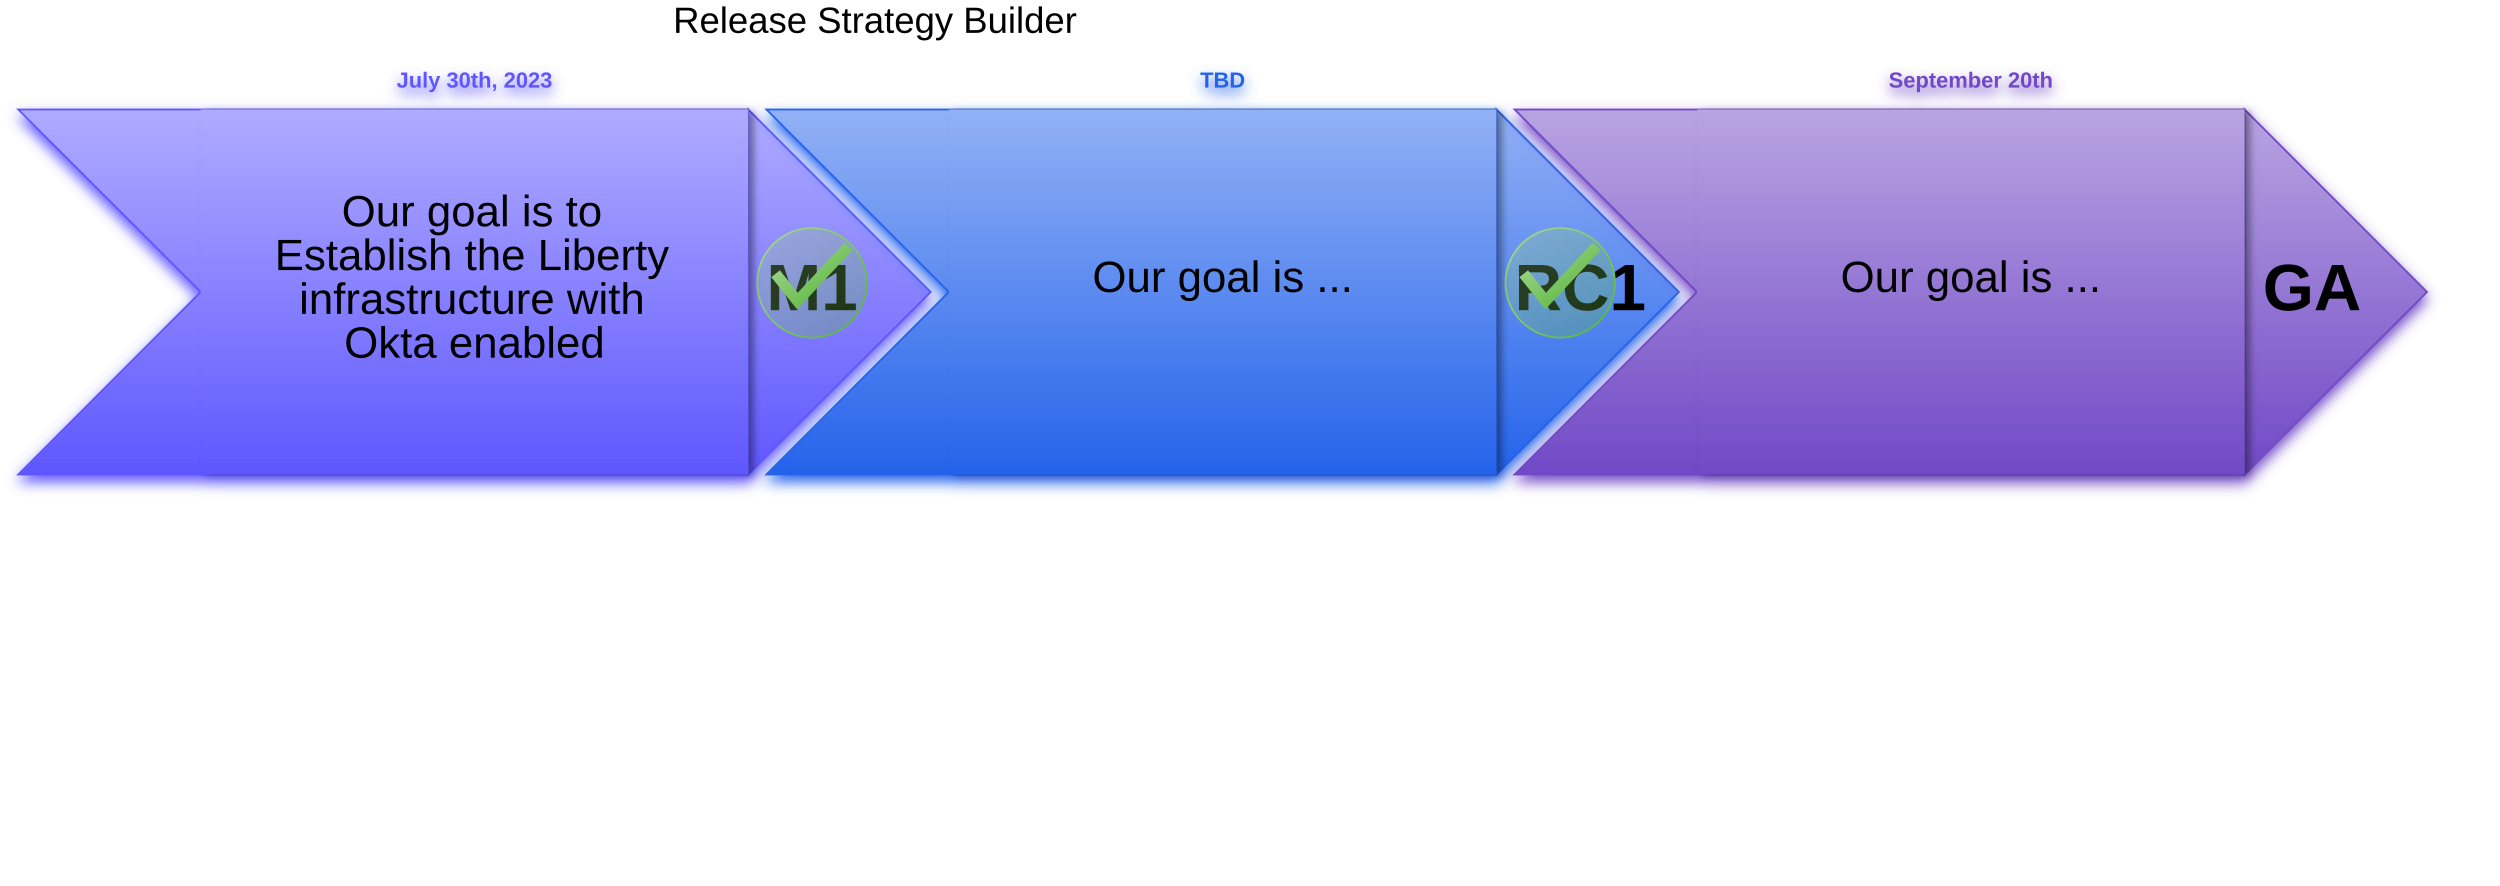
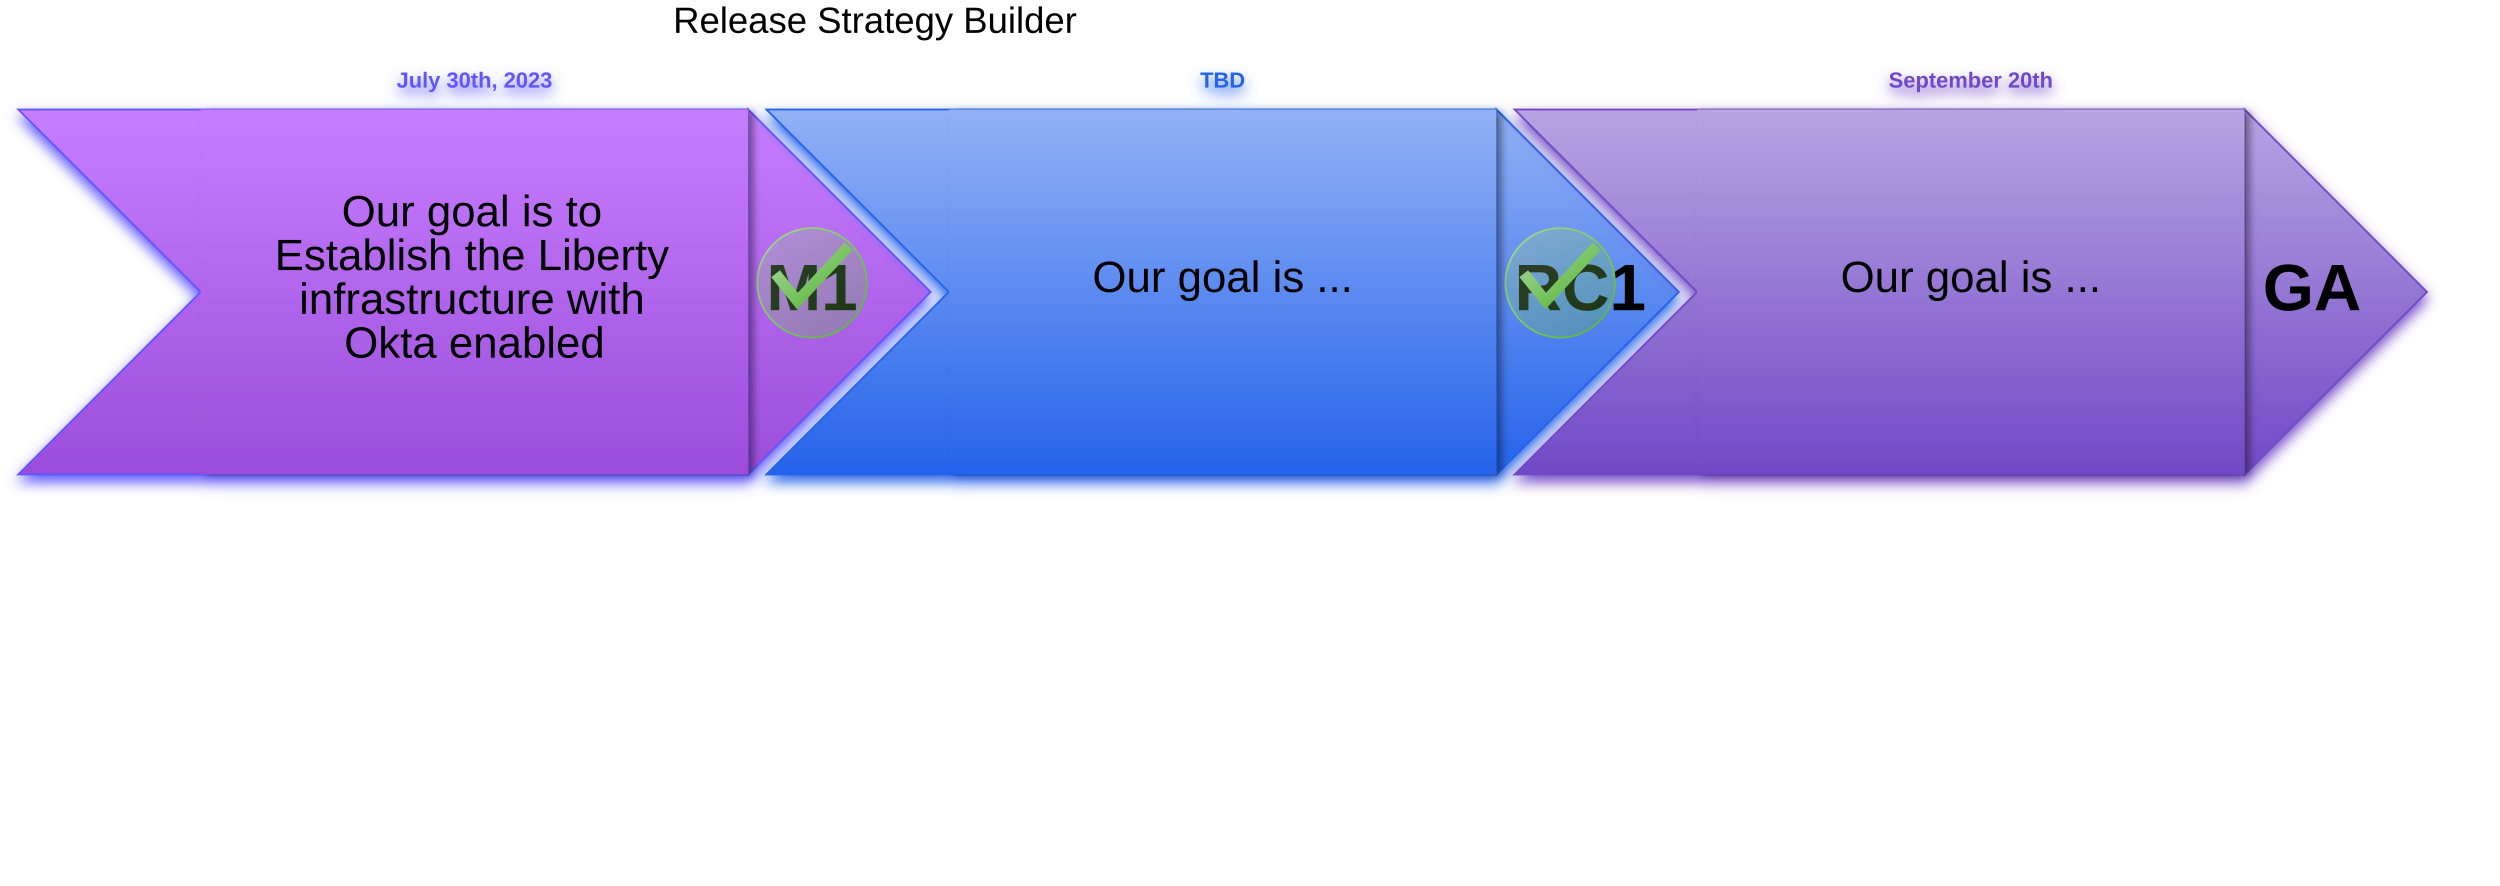
<svg xmlns="http://www.w3.org/2000/svg" xmlns:xlink="http://www.w3.org/1999/xlink" width="959.0" height="339.5" viewBox="0 0 959.0 339.5" role="img" aria-label="Docops: Release Strategy" id="ID64cb1ef4-676b-4f29-906f-89abe7a1ea45">
  <defs>
    <filter id="Bevel2" filterUnits="objectBoundingBox" x="-10%" y="-10%" width="150%" height="150%">
      <feGaussianBlur in="SourceAlpha" stdDeviation="0.5" result="blur" />
      <feSpecularLighting in="blur" surfaceScale="5" specularConstant="0.5" specularExponent="10" result="specOut" lighting-color="white">
        <fePointLight x="-5000" y="-10000" z="0000" />
      </feSpecularLighting>
      <feComposite in="specOut" in2="SourceAlpha" operator="in" result="specOut2" />
      <feComposite in="SourceGraphic" in2="specOut2" operator="arithmetic" k1="0" k2="1" k3="1" k4="0" result="litPaint" />
    </filter>
    <linearGradient id="ID0756d7d2-2648-4a67-89af-c133b3a8d4c9" x2="1" y2="1">
      <stop class="stop1" offset="0%" stop-color="#a48bdb">
        <animate attributeName="stop-color" values="#a48bdb;#7651c9;#4918B8;#a48bdb;#7651c9;#4918B8;" dur="20s" repeatCount="indefinite">
                     </animate>
      </stop>
      <stop class="stop2" offset="50%" stop-color="#7651c9">
        <animate attributeName="stop-color" values="#a48bdb;#7651c9;#4918B8;#a48bdb;#7651c9;#4918B8;" dur="20s" repeatCount="indefinite">
                     </animate>
      </stop>
      <stop class="stop3" offset="100%" stop-color="#4918B8">
        <animate attributeName="stop-color" values="#a48bdb;#7651c9;#4918B8;#a48bdb;#7651c9;#4918B8;" dur="20s" repeatCount="indefinite">
                     </animate>
      </stop>
      <animateTransform attributeName="gradientTransform" type="rotate" values="360 .5 .5;0 .5 .5" dur="10s" repeatCount="indefinite" />
    </linearGradient>
    <linearGradient id="circlecheck" x2="1" y2="1">
      <stop class="stop1" offset="0%" stop-color="#a9d99a" />
      <stop class="stop2" offset="50%" stop-color="#7ec667" />
      <stop class="stop3" offset="100%" stop-color="#54B435" />
    </linearGradient>
    <g id="completedCheck">
      <circle id="myCircle" cx="30" cy="30" r="30" class="card" stroke="url(#circlecheck)" stroke-width="1" fill="url(#circlecheck)" fill-opacity="0.3" />
      <polyline points="10 25 22 40 50 10" fill="none" stroke="url(#circlecheck)" stroke-width="6" />
    </g>
    <linearGradient id="shadM_rect" x2="0%" y2="100%">
      <stop class="stop1" offset="0%" stop-color="#afabff" />
      <stop class="stop2" offset="50%" stop-color="#8781ff" />
      <stop class="stop3" offset="100%" stop-color="#5f57ff" />
    </linearGradient>
    <linearGradient id="shadR_rect" x2="0%" y2="100%">
      <stop class="stop1" offset="0%" stop-color="#92b1f5" />
      <stop class="stop2" offset="50%" stop-color="#5b8af0" />
      <stop class="stop3" offset="100%" stop-color="#2563eb" />
    </linearGradient>
    <linearGradient id="shadG_rect" x2="0%" y2="100%">
      <stop class="stop1" offset="0%" stop-color="#b8a4e2" />
      <stop class="stop2" offset="50%" stop-color="#9476d4" />
      <stop class="stop3" offset="100%" stop-color="#7149c6" />
    </linearGradient>
+     <linearGradient id="headerLight1" x2="0%" y2="100%" gradientUnits="userSpaceOnUse">
+       <stop class="stop1" offset="0%" stop-color="#dc8875" />
+       <stop class="stop3" offset="100%" stop-color="#b5304c" />
+     </linearGradient>
+     <linearGradient id="headerLight2" x2="0%" y2="100%" gradientUnits="userSpaceOnUse">
+       <stop class="stop1" offset="0%" stop-color="#aa7398" />
+       <stop class="stop3" offset="100%" stop-color="#602d5f" />
+     </linearGradient>
+     <linearGradient id="headerLight3" x2="0%" y2="100%" gradientUnits="userSpaceOnUse">
+       <stop class="stop1" offset="0%" stop-color="#eddcd2" />
+       <stop class="stop3" offset="100%" stop-color="#cb997e" />
+     </linearGradient>
+     <linearGradient id="headerLight4" x2="0%" y2="100%" gradientUnits="userSpaceOnUse">
+       <stop class="stop1" offset="0%" stop-color="#b7b7a4" />
+       <stop class="stop3" offset="100%" stop-color="#847e70" />
+     </linearGradient>
+     <linearGradient id="headerLight5" x2="0%" y2="100%" gradientUnits="userSpaceOnUse">
+       <stop class="stop1" offset="0%" stop-color="#c77dff" />
+       <stop class="stop3" offset="100%" stop-color="#7b2cbf" />
+     </linearGradient>
+     <linearGradient id="headerLight6" x2="0%" y2="100%" gradientUnits="userSpaceOnUse">
+       <stop class="stop1" offset="0%" stop-color="#98c1d9" />
+       <stop class="stop3" offset="100%" stop-color="#3d5a80" />
+     </linearGradient>
    <style>
            #ID64cb1ef4-676b-4f29-906f-89abe7a1ea45 .shadM { fill: #5f57ff; filter: drop-shadow(0 1mm 1mm #5f57ff); }
            #ID64cb1ef4-676b-4f29-906f-89abe7a1ea45 .shadR { fill: #2563eb; filter: drop-shadow(0 1mm 1mm #2563eb); }

            #ID64cb1ef4-676b-4f29-906f-89abe7a1ea45 .shadG { fill: #7149c6; filter: drop-shadow(0 1mm 1mm #7149c6); }
            #ID64cb1ef4-676b-4f29-906f-89abe7a1ea45 .milestoneTL { font-family: Arial, "Helvetica Neue", Helvetica, sans-serif; font-weight: bold; }
            #ID64cb1ef4-676b-4f29-906f-89abe7a1ea45 .lines { font-size: 10px; }

            #ID64cb1ef4-676b-4f29-906f-89abe7a1ea45 .milestoneTL &gt; .entry { text-anchor: start; font-weight: normal; }
            .raise { pointer-events: bounding-box; opacity: 1; filter: drop-shadow(3px 1px 2px rgb(0 0 0 / 0.4)); }

            .raise:hover { stroke: gold; stroke-width: 3px; opacity: 0.9; }

        </style>
  </defs>
  <g transform="scale(0.7)" id="GID64cb1ef4-676b-4f29-906f-89abe7a1ea45">
    <text x="479.5" y="18" fill="#000000" text-anchor="middle" font-size="20px" font-family="Arial, Helvetica, sans-serif">Release Strategy Builder</text>
    <g transform="translate(10,60)" class="shadM">
      <text text-anchor="middle" x="250" y="-12" class="milestoneTL">July 30th, 2023</text>
-       <path d="m 0,0 h 400 v 200 h -400 l 0,0 l 100,-100 z" stroke="#5f57ff" fill="url(#shadM_rect)" />
-       <path d="m 400,0 v 200 l 100,-100 z" fill="url(#shadM_rect)" stroke="#5f57ff" />
+       <path d="m 0,0 h 400 v 200 h -400 l 0,0 l 100,-100 z" stroke="#5f57ff" fill="url(#headerLight5)" />
+       <path d="m 400,0 v 200 l 100,-100 z" fill="url(#headerLight5)" stroke="#5f57ff" />
      <text x="410" y="110" class="milestoneTL" font-size="36px" fill="#000000">M1</text>
      <use xlink:href="#completedCheck" x="405" y="65" width="24" height="24" />
      <g transform="translate(100,0)" cursor="pointer">
-         <rect x="0" y="0" height="200" width="300" fill="url(#shadM_rect)" class="raise" />
+         <rect x="0" y="0" height="200" width="300" fill="url(#headerLight5)" class="raise" />
        <text text-anchor="middle" x="150" y="40" class="milestoneTL lines" font-size="10px" font-family="Arial, 'Helvetica Neue', Helvetica, sans-serif" font-weight="bold" fill="#000000">
          <tspan x="150" dy="24" text-anchor="middle" font-family="Arial, 'Helvetica Neue', Helvetica, sans-serif" font-size="24" font-weight="normal"> Our goal is to</tspan>
          <tspan x="150" dy="24" text-anchor="middle" font-family="Arial, 'Helvetica Neue', Helvetica, sans-serif" font-size="24" font-weight="normal">Establish the Liberty</tspan>
          <tspan x="150" dy="24" text-anchor="middle" font-family="Arial, 'Helvetica Neue', Helvetica, sans-serif" font-size="24" font-weight="normal">infrastructure with</tspan>
          <tspan x="150" dy="24" text-anchor="middle" font-family="Arial, 'Helvetica Neue', Helvetica, sans-serif" font-size="24" font-weight="normal">Okta enabled</tspan>
        </text>
      </g>
    </g>
    <g transform="translate(10,275)" class="shadM" visibility="hidden" id="ID64cb1ef4-676b-4f29-906f-89abe7a1ea45_0">
      <path d="m 0,0 h 400 v 200 h -400 l 0,0 l 100,-100 z" stroke="#5f57ff" fill="#fcfcfc" />
-       <path d="m 400,0 v 200 l 100,-100 z" fill="url(#shadM_rect)" stroke="#5f57ff" />
+       <path d="m 400,0 v 200 l 100,-100 z" fill="url(#headerLight5)" stroke="#5f57ff" />
      <text x="410" y="110" class="milestoneTL" font-size="36px" fill="#fcfcfc">M1</text>
      <text text-anchor="middle" x="200" y="12" class="milestoneTL lines" font-size="10px" font-family="Arial, &quot;Helvetica Neue&quot;, Helvetica, sans-serif" font-weight="bold">
        <tspan x="25" dy="10" class="entry" font-size="10px" font-weight="normal" font-family="Arial, 'Helvetica Neue', Helvetica, sans-serif" text-anchor="start">- Team will deploy to application server current production code</tspan>
        <tspan x="35" dy="10" class="entry" font-size="10px" font-weight="normal" font-family="Arial, 'Helvetica Neue', Helvetica, sans-serif" text-anchor="start">- Setup IHS proxy</tspan>
        <tspan x="45" dy="10" class="entry" font-size="10px" font-weight="normal" font-family="Arial, 'Helvetica Neue', Helvetica, sans-serif" text-anchor="start">- Team will Mark out websphere servers and mark in liberty servers</tspan>
        <tspan x="55" dy="10" class="entry" font-size="10px" font-weight="normal" font-family="Arial, 'Helvetica Neue', Helvetica, sans-serif" text-anchor="start">- Team will validate Okta changes on Liberty</tspan>
        <tspan x="65" dy="10" class="entry" font-size="10px" font-weight="normal" font-family="Arial, 'Helvetica Neue', Helvetica, sans-serif" text-anchor="start">- Once validated team will mark out liberty servers and mark in websphere servers</tspan>
        <tspan x="75" dy="10" class="entry" font-size="10px" font-weight="normal" font-family="Arial, 'Helvetica Neue', Helvetica, sans-serif" text-anchor="start">- QA will validate Production is still working</tspan>
        <tspan x="85" dy="10" class="entry" font-size="10px" font-weight="normal" font-family="Arial, 'Helvetica Neue', Helvetica, sans-serif" text-anchor="start">- Team will record all observations</tspan>
        <tspan x="95" dy="10" class="entry" font-size="10px" font-weight="normal" font-family="Arial, 'Helvetica Neue', Helvetica, sans-serif" text-anchor="start">- Team will validate logs and record observations as well</tspan>
        <tspan x="105" dy="10" class="entry" font-size="10px" font-weight="normal" font-family="Arial, 'Helvetica Neue', Helvetica, sans-serif" text-anchor="start">- Team will validate logs and record observations as well</tspan>
        <tspan x="95" dy="10" class="entry" font-size="10px" font-weight="normal" font-family="Arial, 'Helvetica Neue', Helvetica, sans-serif" text-anchor="start">- Team will validate logs and record observations as well</tspan>
        <tspan x="85" dy="10" class="entry" font-size="10px" font-weight="normal" font-family="Arial, 'Helvetica Neue', Helvetica, sans-serif" text-anchor="start">- Team will validate logs and record observations as well</tspan>
      </text>
    </g>
    <g transform="translate(420,60)" class="shadR">
      <text text-anchor="middle" x="250" y="-12" class="milestoneTL">TBD</text>
      <path d="m 0,0 h 400 v 200 h -400 l 0,0 l 100,-100 z" stroke="#2563eb" fill="url(#shadR_rect)" />
      <path d="m 400,0 v 200 l 100,-100 z" fill="url(#shadR_rect)" stroke="#2563eb" />
      <text x="410" y="110" class="milestoneTL" font-size="36px" fill="#000000">RC1</text>
      <use xlink:href="#completedCheck" x="405" y="65" width="24" height="24" />
      <g transform="translate(100,0)" cursor="pointer">
        <rect x="0" y="0" height="200" width="300" fill="url(#shadR_rect)" class="raise" />
        <text text-anchor="middle" x="150" y="76" class="milestoneTL lines" font-size="10px" font-family="Arial, 'Helvetica Neue', Helvetica, sans-serif" font-weight="bold" fill="#000000">
          <tspan x="150" dy="24" text-anchor="middle" font-family="Arial, 'Helvetica Neue', Helvetica, sans-serif" font-size="24" font-weight="normal"> Our goal is ...</tspan>
        </text>
      </g>
    </g>
    <g transform="translate(420,275)" class="shadR" visibility="hidden" id="ID64cb1ef4-676b-4f29-906f-89abe7a1ea45_1">
      <path d="m 0,0 h 400 v 200 h -400 l 0,0 l 100,-100 z" stroke="#2563eb" fill="#fcfcfc" />
      <path d="m 400,0 v 200 l 100,-100 z" fill="url(#shadR_rect)" stroke="#2563eb" />
      <text x="410" y="110" class="milestoneTL" font-size="36px" fill="#fcfcfc">RC1</text>
      <text text-anchor="middle" x="200" y="12" class="milestoneTL lines" font-size="10px" font-family="Arial, &quot;Helvetica Neue&quot;, Helvetica, sans-serif" font-weight="bold">
        <tspan x="25" dy="10" class="entry" font-size="10px" font-weight="normal" font-family="Arial, 'Helvetica Neue', Helvetica, sans-serif" text-anchor="start">- Team will deploy to application server current production code</tspan>
        <tspan x="35" dy="10" class="entry" font-size="10px" font-weight="normal" font-family="Arial, 'Helvetica Neue', Helvetica, sans-serif" text-anchor="start">- Setup IHS proxy</tspan>
        <tspan x="45" dy="10" class="entry" font-size="10px" font-weight="normal" font-family="Arial, 'Helvetica Neue', Helvetica, sans-serif" text-anchor="start">- Team will Mark out websphere servers and mark in liberty servers</tspan>
        <tspan x="55" dy="10" class="entry" font-size="10px" font-weight="normal" font-family="Arial, 'Helvetica Neue', Helvetica, sans-serif" text-anchor="start">- Team will validate Okta changes on Liberty</tspan>
        <tspan x="65" dy="10" class="entry" font-size="10px" font-weight="normal" font-family="Arial, 'Helvetica Neue', Helvetica, sans-serif" text-anchor="start">- Once validated team will mark out liberty servers and mark in websphere servers</tspan>
        <tspan x="75" dy="10" class="entry" font-size="10px" font-weight="normal" font-family="Arial, 'Helvetica Neue', Helvetica, sans-serif" text-anchor="start">- QA will validate Production is still working</tspan>
        <tspan x="85" dy="10" class="entry" font-size="10px" font-weight="normal" font-family="Arial, 'Helvetica Neue', Helvetica, sans-serif" text-anchor="start">- Team will record all observations</tspan>
        <tspan x="95" dy="10" class="entry" font-size="10px" font-weight="normal" font-family="Arial, 'Helvetica Neue', Helvetica, sans-serif" text-anchor="start">- Team will validate logs and record observations as well</tspan>
        <tspan x="105" dy="10" class="entry" font-size="10px" font-weight="normal" font-family="Arial, 'Helvetica Neue', Helvetica, sans-serif" text-anchor="start">- Team will validate logs and record observations as well</tspan>
        <tspan x="95" dy="10" class="entry" font-size="10px" font-weight="normal" font-family="Arial, 'Helvetica Neue', Helvetica, sans-serif" text-anchor="start">- Team will validate logs and record observations as well</tspan>
        <tspan x="85" dy="10" class="entry" font-size="10px" font-weight="normal" font-family="Arial, 'Helvetica Neue', Helvetica, sans-serif" text-anchor="start">- Team will validate logs and record observations as well</tspan>
      </text>
    </g>
    <g transform="translate(830,60)" class="shadG">
      <text text-anchor="middle" x="250" y="-12" class="milestoneTL">September 20th</text>
      <path d="m 0,0 h 400 v 200 h -400 l 0,0 l 100,-100 z" stroke="#7149c6" fill="url(#shadG_rect)" />
      <path d="m 400,0 v 200 l 100,-100 z" fill="url(#shadG_rect)" stroke="#7149c6" />
      <text x="410" y="110" class="milestoneTL" font-size="36px" fill="#000000">GA</text>
      <g transform="translate(100,0)" cursor="pointer">
        <rect x="0" y="0" height="200" width="300" fill="url(#shadG_rect)" class="raise" />
        <text text-anchor="middle" x="150" y="76" class="milestoneTL lines" font-size="10px" font-family="Arial, 'Helvetica Neue', Helvetica, sans-serif" font-weight="bold" fill="#000000">
          <tspan x="150" dy="24" text-anchor="middle" font-family="Arial, 'Helvetica Neue', Helvetica, sans-serif" font-size="24" font-weight="normal"> Our goal is ...</tspan>
        </text>
      </g>
    </g>
    <g transform="translate(830,275)" class="shadG" visibility="hidden" id="ID64cb1ef4-676b-4f29-906f-89abe7a1ea45_2">
      <path d="m 0,0 h 400 v 200 h -400 l 0,0 l 100,-100 z" stroke="#7149c6" fill="#fcfcfc" />
      <path d="m 400,0 v 200 l 100,-100 z" fill="url(#shadG_rect)" stroke="#7149c6" />
      <text x="410" y="110" class="milestoneTL" font-size="36px" fill="#fcfcfc">GA</text>
      <text text-anchor="middle" x="200" y="12" class="milestoneTL lines" font-size="10px" font-family="Arial, &quot;Helvetica Neue&quot;, Helvetica, sans-serif" font-weight="bold">
        <tspan x="25" dy="10" class="entry" font-size="10px" font-weight="normal" font-family="Arial, 'Helvetica Neue', Helvetica, sans-serif" text-anchor="start">- Team will deploy to application server current production code</tspan>
        <tspan x="35" dy="10" class="entry" font-size="10px" font-weight="normal" font-family="Arial, 'Helvetica Neue', Helvetica, sans-serif" text-anchor="start">- Setup IHS proxy</tspan>
        <tspan x="45" dy="10" class="entry" font-size="10px" font-weight="normal" font-family="Arial, 'Helvetica Neue', Helvetica, sans-serif" text-anchor="start">- Team will Mark out websphere servers and mark in liberty servers</tspan>
        <tspan x="55" dy="10" class="entry" font-size="10px" font-weight="normal" font-family="Arial, 'Helvetica Neue', Helvetica, sans-serif" text-anchor="start">- Team will validate Okta changes on Liberty</tspan>
        <tspan x="65" dy="10" class="entry" font-size="10px" font-weight="normal" font-family="Arial, 'Helvetica Neue', Helvetica, sans-serif" text-anchor="start">- Once validated team will mark out liberty servers and mark in websphere servers</tspan>
        <tspan x="75" dy="10" class="entry" font-size="10px" font-weight="normal" font-family="Arial, 'Helvetica Neue', Helvetica, sans-serif" text-anchor="start">- QA will validate Production is still working</tspan>
        <tspan x="85" dy="10" class="entry" font-size="10px" font-weight="normal" font-family="Arial, 'Helvetica Neue', Helvetica, sans-serif" text-anchor="start">- Team will record all observations</tspan>
        <tspan x="95" dy="10" class="entry" font-size="10px" font-weight="normal" font-family="Arial, 'Helvetica Neue', Helvetica, sans-serif" text-anchor="start">- Team will validate logs and record observations as well</tspan>
        <tspan x="105" dy="10" class="entry" font-size="10px" font-weight="normal" font-family="Arial, 'Helvetica Neue', Helvetica, sans-serif" text-anchor="start">- Team will validate logs and record observations as well</tspan>
        <tspan x="95" dy="10" class="entry" font-size="10px" font-weight="normal" font-family="Arial, 'Helvetica Neue', Helvetica, sans-serif" text-anchor="start">- Team will validate logs and record observations as well</tspan>
        <tspan x="85" dy="10" class="entry" font-size="10px" font-weight="normal" font-family="Arial, 'Helvetica Neue', Helvetica, sans-serif" text-anchor="start">- Team will validate logs and record observations as well</tspan>
      </text>
    </g>
  </g>
</svg>
